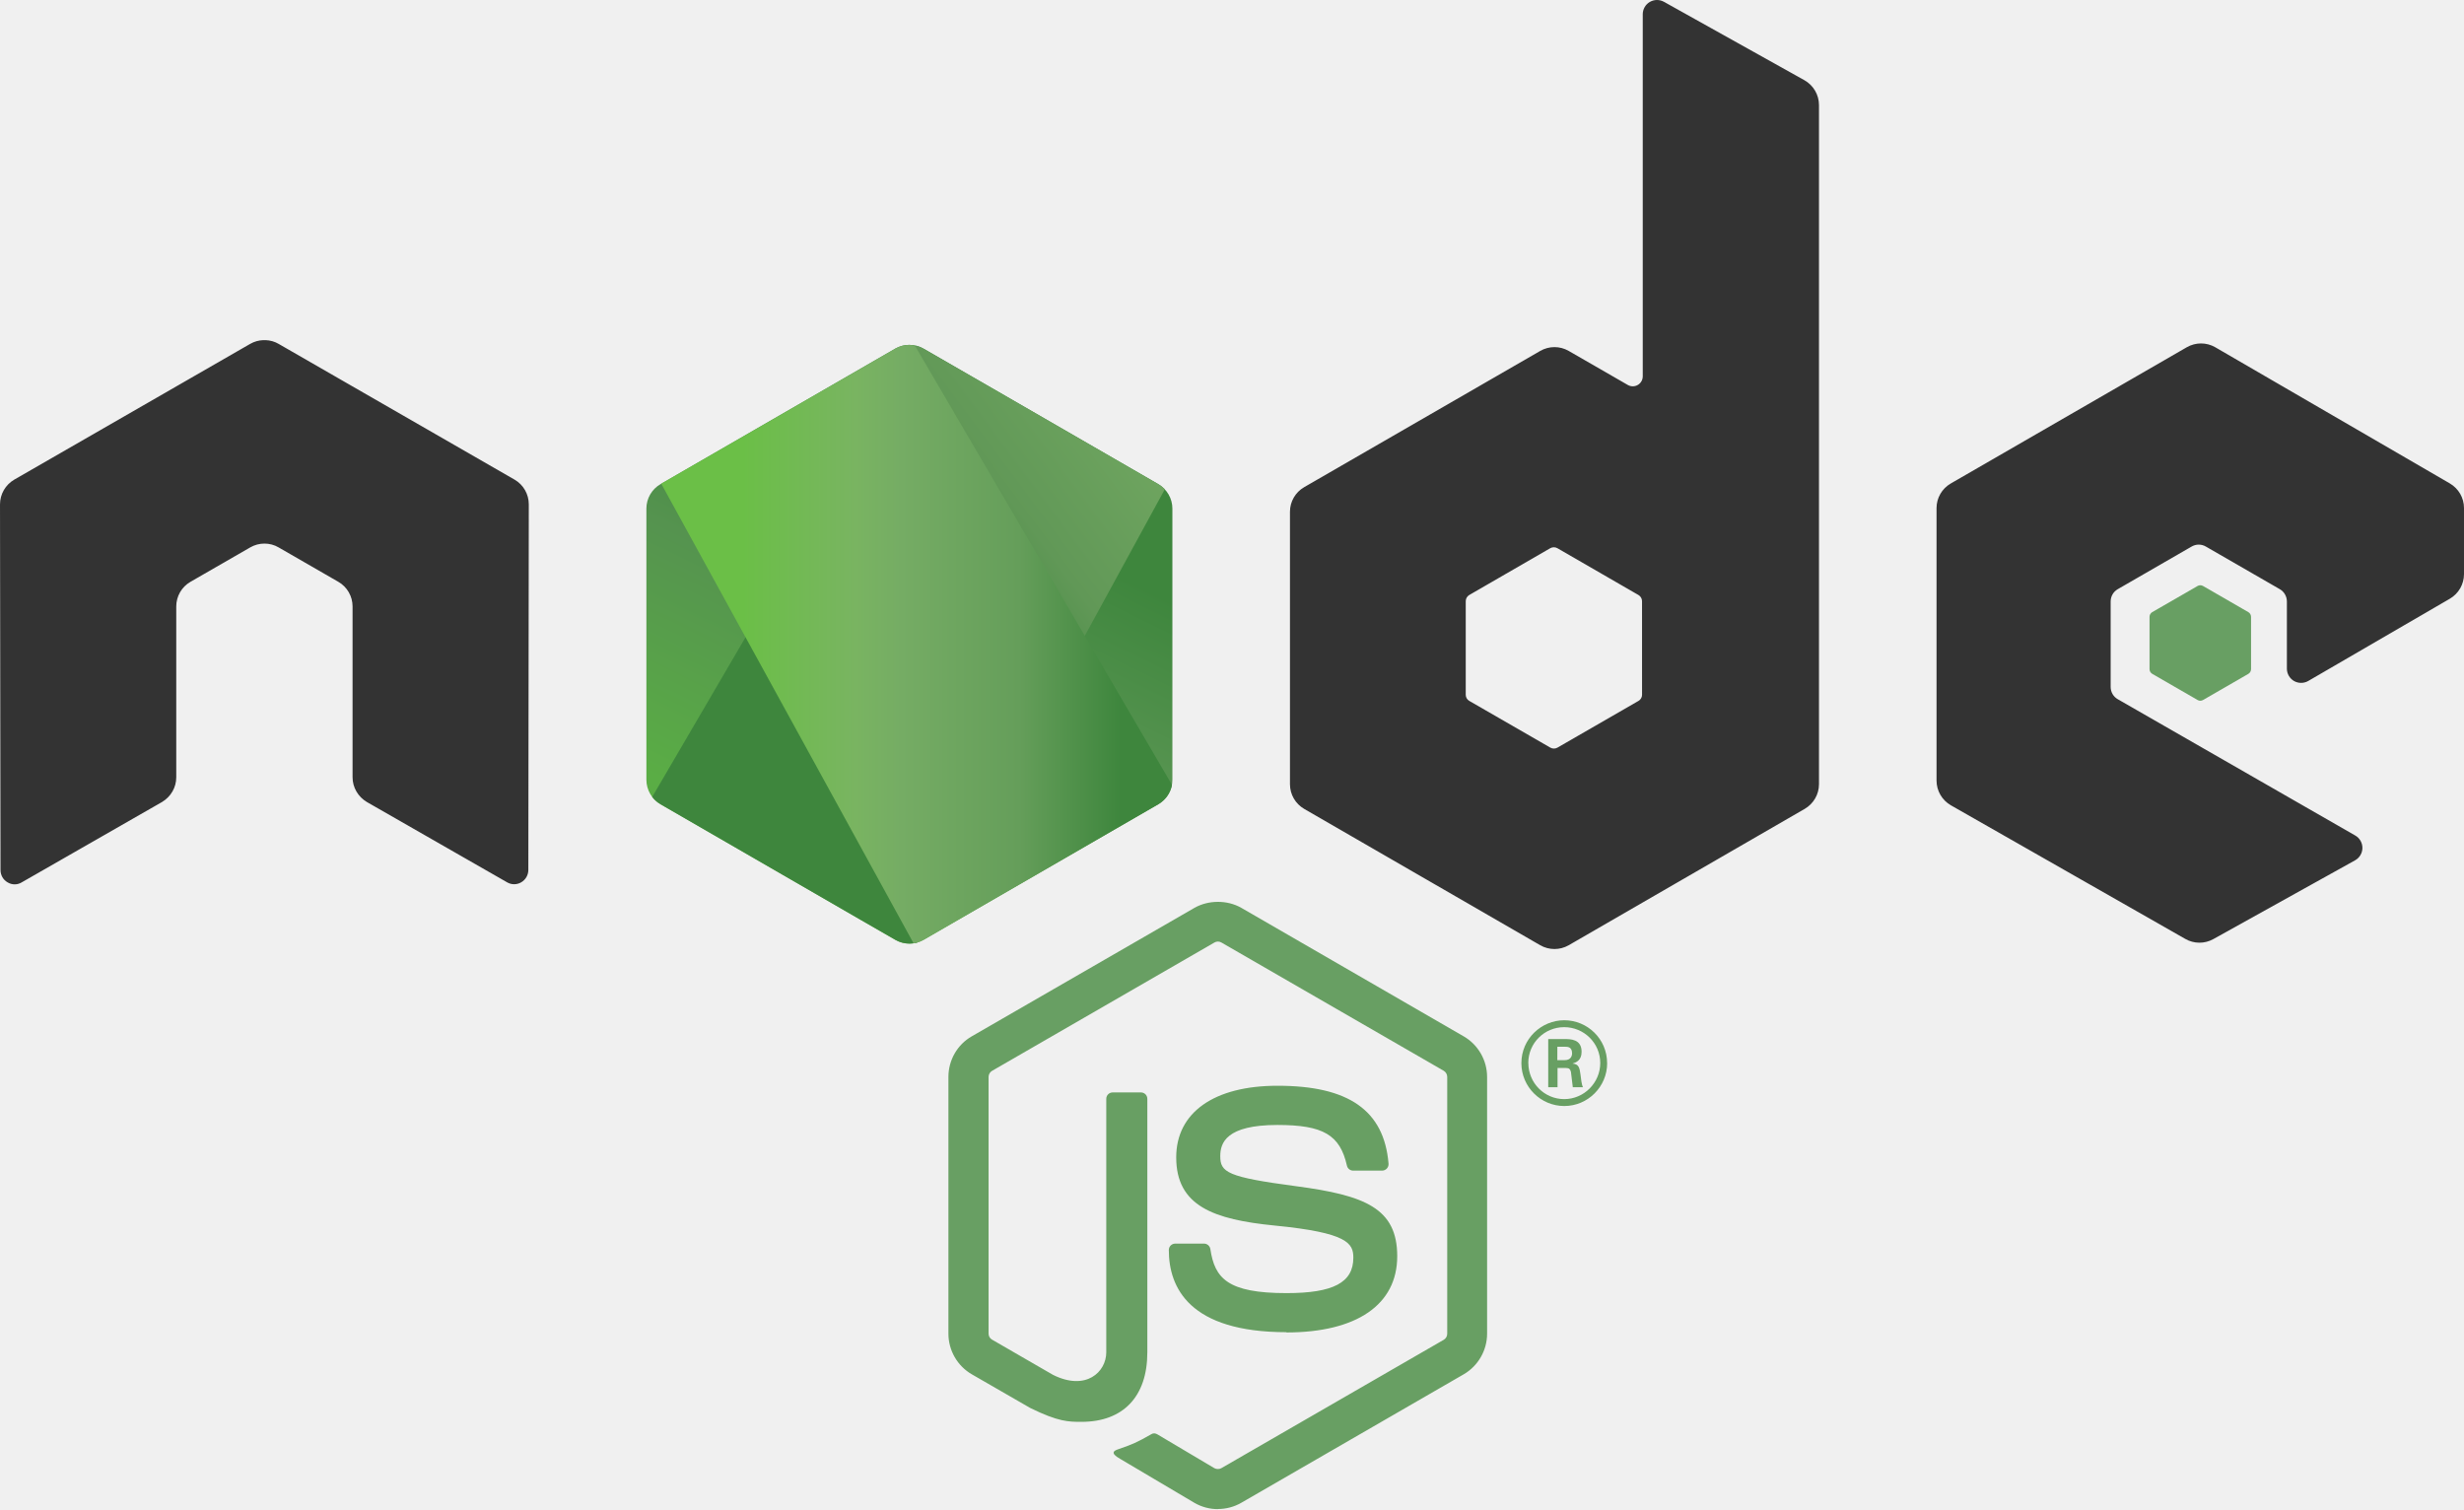
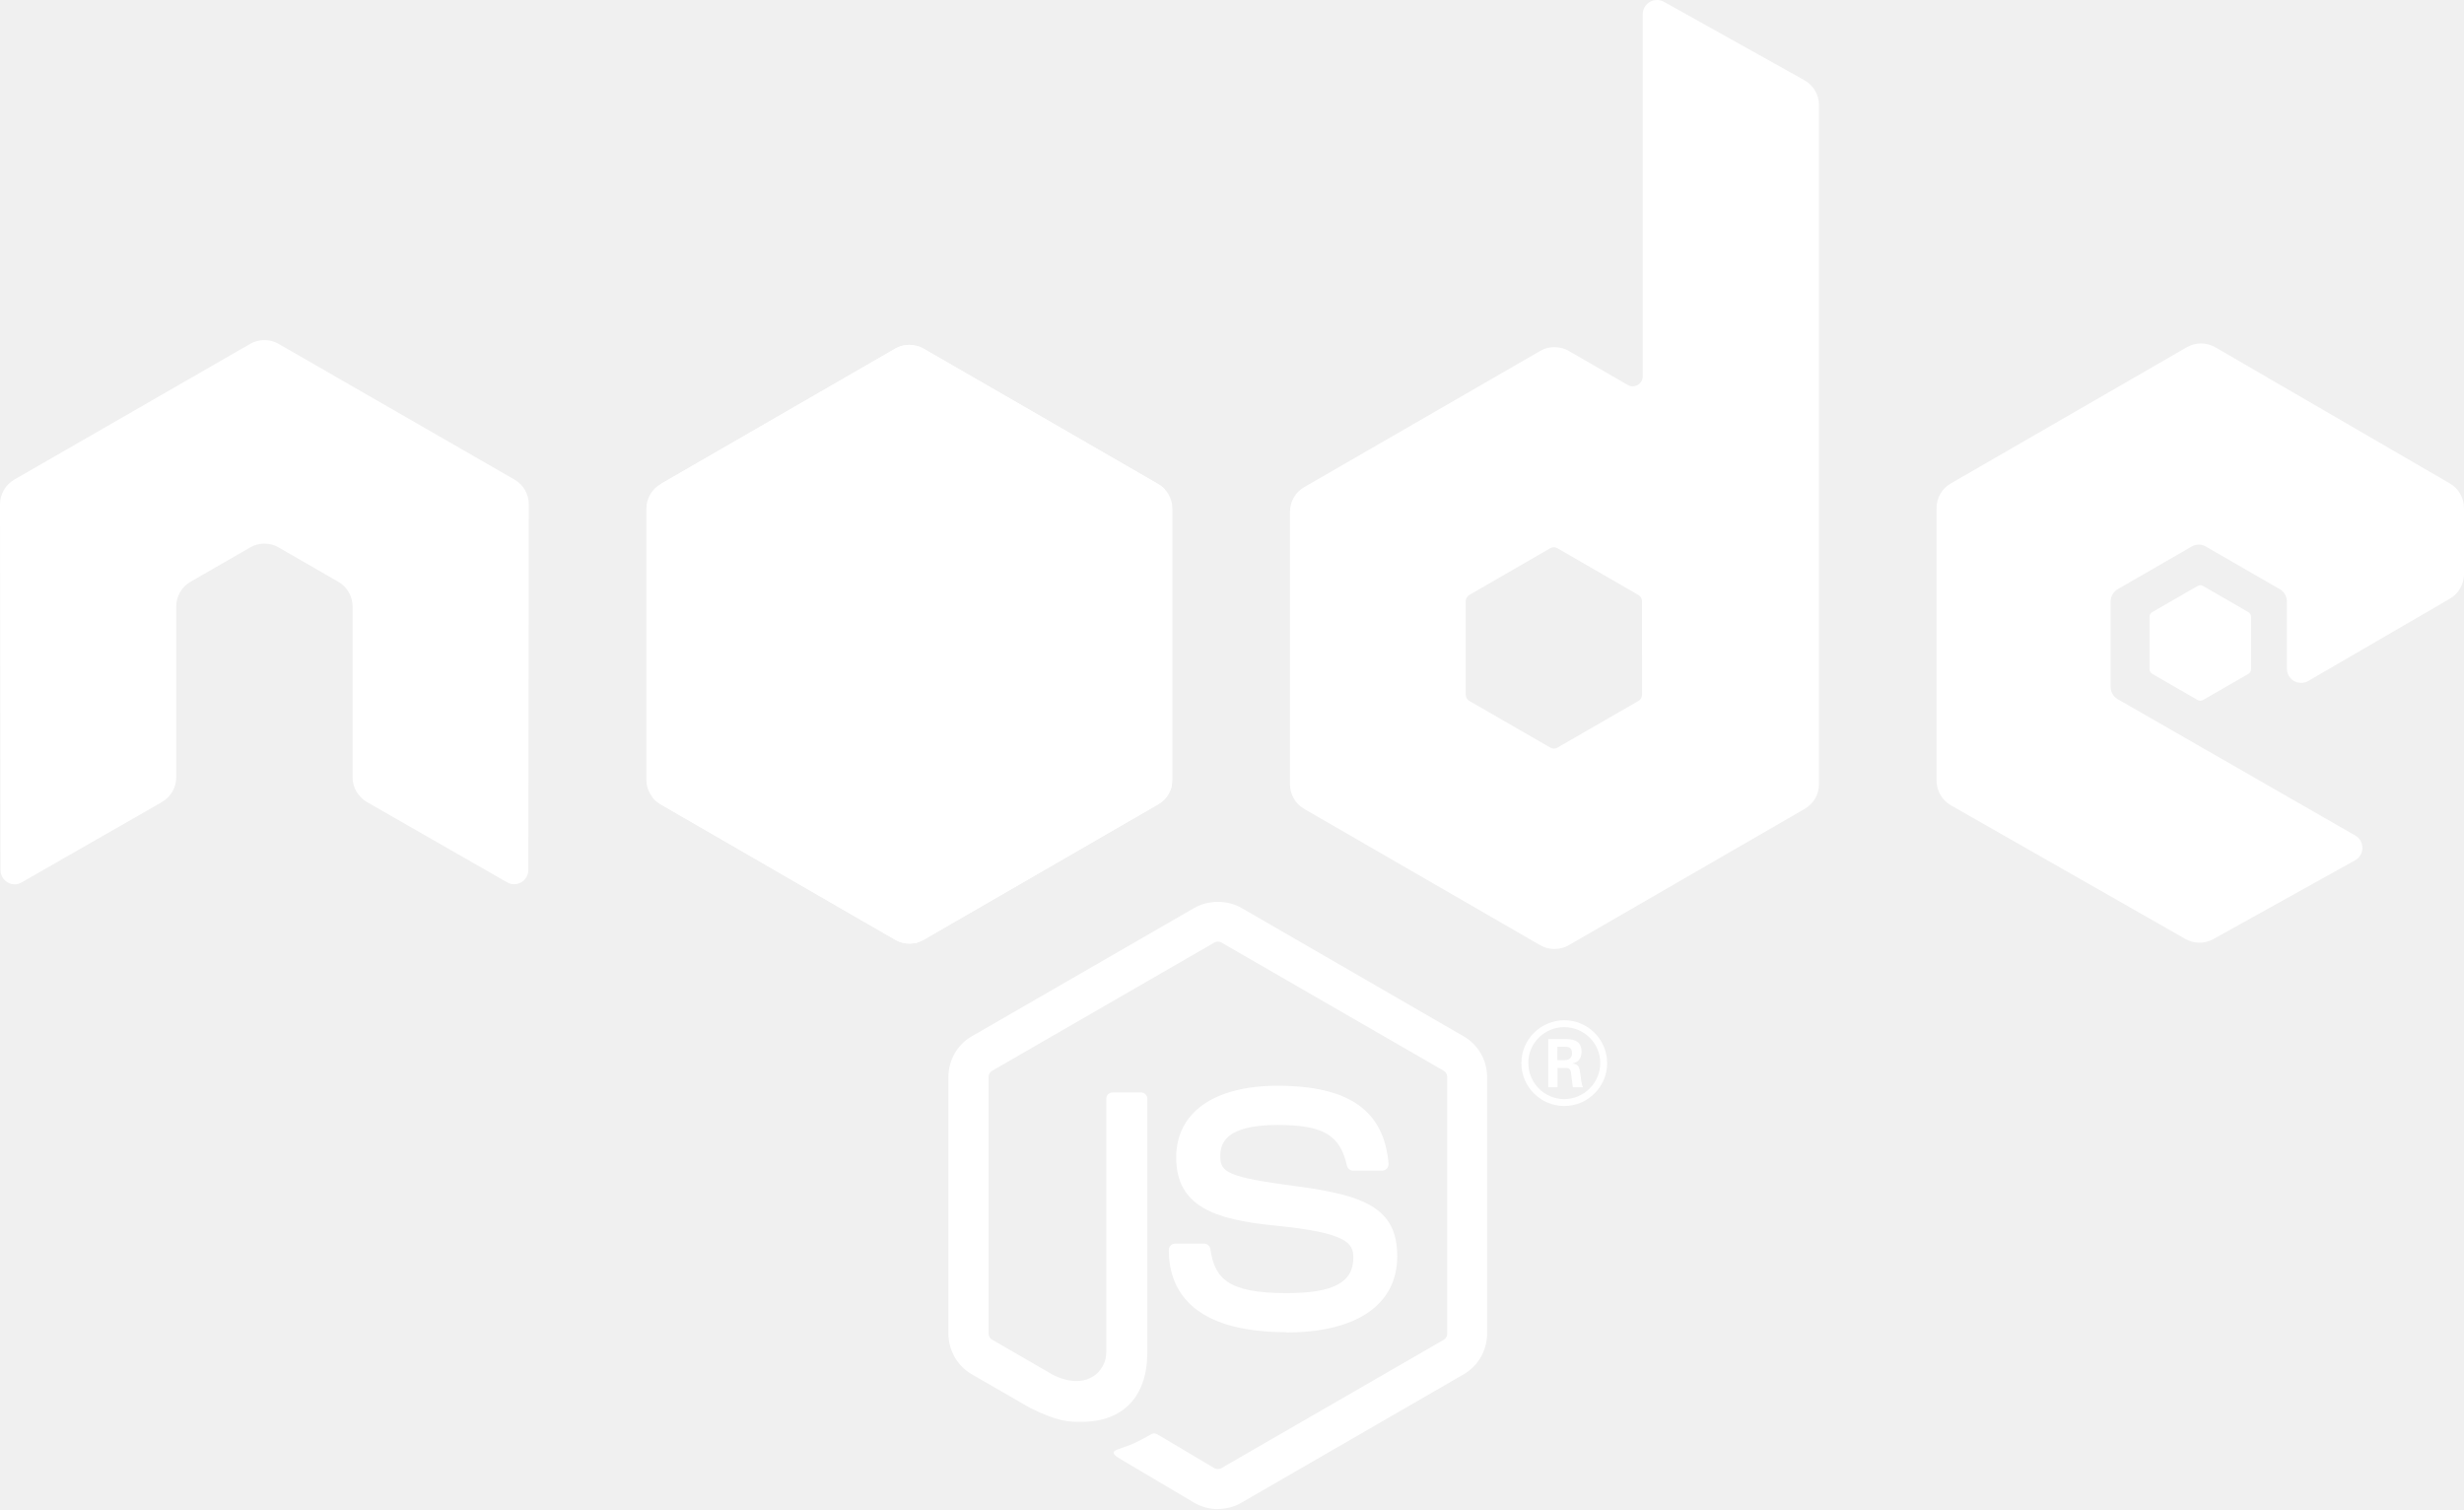
- <svg xmlns="http://www.w3.org/2000/svg" width="589.827" height="361.238" version="1.2" viewBox="0 0 442.37 270.929">
-   <defs>
+ <svg xmlns="http://www.w3.org/2000/svg" width="589.827" height="361.238" version="1.2" viewBox="0 0 442.37 270.929" id="svg58">
+   <defs id="defs36">
    <clipPath id="a">
-       <path d="M239.03 226.605l-42.13 24.317c-1.578.91-2.546 2.59-2.546 4.406v48.668c0 1.817.968 3.496 2.546 4.406l42.133 24.336c1.575.907 3.517.907 5.09 0l42.126-24.336c1.57-.91 2.54-2.59 2.54-4.406v-48.668c0-1.816-.97-3.496-2.55-4.406l-42.12-24.317c-.79-.453-1.67-.68-2.55-.68-.88 0-1.76.227-2.55.68" />
+       <path d="M239.03 226.605l-42.13 24.317c-1.578.91-2.546 2.59-2.546 4.406v48.668c0 1.817.968 3.496 2.546 4.406l42.133 24.336c1.575.907 3.517.907 5.09 0l42.126-24.336c1.57-.91 2.54-2.59 2.54-4.406v-48.668c0-1.816-.97-3.496-2.55-4.406l-42.12-24.317c-.79-.453-1.67-.68-2.55-.68-.88 0-1.76.227-2.55.68" id="path2" />
    </clipPath>
    <linearGradient id="b" x1="-.348" x2="1.251" gradientTransform="rotate(116.114 53.1 202.97) scale(86.48)" gradientUnits="userSpaceOnUse">
-       <stop offset=".3" stop-color="#3E863D" />
-       <stop offset=".5" stop-color="#55934F" />
-       <stop offset=".8" stop-color="#5AAD45" />
+       <stop offset=".3" stop-color="#3E863D" id="stop5" />
+       <stop offset=".5" stop-color="#55934F" id="stop7" />
+       <stop offset=".8" stop-color="#5AAD45" id="stop9" />
    </linearGradient>
    <clipPath id="c">
-       <path d="M195.398 307.086c.403.523.907.976 1.5 1.316l36.14 20.875 6.02 3.46c.9.52 1.926.74 2.934.665.336-.027.672-.09 1-.183l44.434-81.36c-.34-.37-.738-.68-1.184-.94l-27.586-15.93-14.582-8.39c-.414-.24-.863-.41-1.32-.53zm0 0" />
+       <path d="M195.398 307.086c.403.523.907.976 1.5 1.316l36.14 20.875 6.02 3.46c.9.52 1.926.74 2.934.665.336-.027.672-.09 1-.183l44.434-81.36c-.34-.37-.738-.68-1.184-.94l-27.586-15.93-14.582-8.39c-.414-.24-.863-.41-1.32-.53zm0 0" id="path12" />
    </clipPath>
    <linearGradient id="d" x1="-.456" x2=".582" gradientTransform="rotate(-36.46 550.846 -214.337) scale(132.798)" gradientUnits="userSpaceOnUse">
-       <stop offset=".57" stop-color="#3E863D" />
-       <stop offset=".72" stop-color="#619857" />
-       <stop offset="1" stop-color="#76AC64" />
+       <stop offset=".57" stop-color="#3E863D" id="stop15" />
+       <stop offset=".72" stop-color="#619857" id="stop17" />
+       <stop offset="1" stop-color="#76AC64" id="stop19" />
    </linearGradient>
    <clipPath id="e">
-       <path d="M241.066 225.953c-.707.07-1.398.29-2.035.652l-42.01 24.247 45.3 82.51c.63-.09 1.25-.3 1.81-.624l42.13-24.336c1.3-.754 2.19-2.03 2.46-3.476l-46.18-78.89c-.34-.067-.68-.102-1.03-.102-.14 0-.28.007-.42.02" />
+       <path d="M241.066 225.953c-.707.07-1.398.29-2.035.652l-42.01 24.247 45.3 82.51c.63-.09 1.25-.3 1.81-.624l42.13-24.336c1.3-.754 2.19-2.03 2.46-3.476l-46.18-78.89c-.34-.067-.68-.102-1.03-.102-.14 0-.28.007-.42.02" id="path22" />
    </clipPath>
    <linearGradient id="f" x1=".043" x2=".984" gradientTransform="translate(192.862 279.652) scale(97.417)" gradientUnits="userSpaceOnUse">
-       <stop offset=".16" stop-color="#6BBF47" />
-       <stop offset=".38" stop-color="#79B461" />
-       <stop offset=".47" stop-color="#75AC64" />
-       <stop offset=".7" stop-color="#659E5A" />
-       <stop offset=".9" stop-color="#3E863D" />
+       <stop offset=".16" stop-color="#6BBF47" id="stop25" />
+       <stop offset=".38" stop-color="#79B461" id="stop27" />
+       <stop offset=".47" stop-color="#75AC64" id="stop29" />
+       <stop offset=".7" stop-color="#659E5A" id="stop31" />
+       <stop offset=".9" stop-color="#3E863D" id="stop33" />
    </linearGradient>
  </defs>
-   <path fill="#689f63" d="M218.647 270.93c-1.46 0-2.91-.383-4.19-1.12l-13.337-7.896c-1.992-1.114-1.02-1.508-.363-1.735 2.656-.93 3.195-1.14 6.03-2.75.298-.17.688-.11.993.07l10.246 6.08c.37.2.895.2 1.238 0l39.95-23.06c.37-.21.61-.64.61-1.08v-46.1c0-.46-.24-.87-.618-1.1l-39.934-23.04c-.37-.22-.86-.22-1.23 0l-39.926 23.04c-.387.22-.633.65-.633 1.09v46.1c0 .44.24.86.62 1.07l10.94 6.32c5.94 2.97 9.57-.53 9.57-4.05v-45.5c0-.65.51-1.15 1.16-1.15h5.06c.63 0 1.15.5 1.15 1.15v45.52c0 7.92-4.32 12.47-11.83 12.47-2.31 0-4.13 0-9.21-2.5l-10.48-6.04c-2.59-1.5-4.19-4.3-4.19-7.29v-46.1c0-3 1.6-5.8 4.19-7.28l39.99-23.07c2.53-1.43 5.89-1.43 8.4 0l39.94 23.08c2.58 1.49 4.19 4.28 4.19 7.28v46.1c0 2.99-1.61 5.78-4.19 7.28l-39.94 23.07c-1.28.74-2.73 1.12-4.21 1.12" />
-   <path fill="#689f63" d="M230.987 239.164c-17.48 0-21.145-8.024-21.145-14.754 0-.64.516-1.15 1.157-1.15h5.16c.57 0 1.05.415 1.14.978.78 5.258 3.1 7.91 13.67 7.91 8.42 0 12-1.902 12-6.367 0-2.57-1.02-4.48-14.1-5.76-10.94-1.08-17.7-3.49-17.7-12.24 0-8.06 6.8-12.86 18.19-12.86 12.79 0 19.13 4.44 19.93 13.98.03.33-.09.65-.31.89-.22.23-.53.37-.85.37h-5.19c-.54 0-1.01-.38-1.12-.9-1.25-5.53-4.27-7.3-12.48-7.3-9.19 0-10.26 3.2-10.26 5.6 0 2.91 1.26 3.76 13.66 5.4 12.28 1.63 18.11 3.93 18.11 12.56 0 8.7-7.26 13.69-19.92 13.69m48.66-48.89h1.34c1.1 0 1.31-.77 1.31-1.22 0-1.18-.81-1.18-1.26-1.18h-1.38zm-1.63-3.78h2.97c1.02 0 3.02 0 3.02 2.28 0 1.59-1.02 1.92-1.63 2.12 1.19.08 1.27.86 1.43 1.96.08.69.21 1.88.45 2.28h-1.83c-.05-.4-.33-2.6-.33-2.72-.12-.49-.29-.73-.9-.73h-1.51v3.46h-1.67zm-3.57 4.3c0 3.58 2.89 6.48 6.44 6.48 3.58 0 6.47-2.96 6.47-6.48 0-3.59-2.93-6.44-6.48-6.44-3.5 0-6.44 2.81-6.44 6.43m14.16.03c0 4.24-3.47 7.7-7.7 7.7-4.2 0-7.7-3.42-7.7-7.7 0-4.36 3.58-7.7 7.7-7.7 4.15 0 7.69 3.35 7.69 7.7" />
-   <path fill="#333" fill-rule="evenodd" d="M94.936 90.55c0-1.84-.97-3.53-2.558-4.445l-42.356-24.37c-.715-.42-1.516-.64-2.328-.67h-.438c-.812.03-1.613.25-2.34.67L2.562 86.105C.984 87.025 0 88.715 0 90.555l.093 65.64c0 .91.47 1.76 1.27 2.21.78.48 1.76.48 2.54 0l25.18-14.42c1.59-.946 2.56-2.618 2.56-4.44V108.88c0-1.83.97-3.52 2.555-4.43l10.72-6.174c.796-.46 1.67-.688 2.56-.688.876 0 1.77.226 2.544.687l10.715 6.172c1.586.91 2.56 2.6 2.56 4.43v30.663c0 1.82.983 3.5 2.565 4.44l25.164 14.41c.79.47 1.773.47 2.56 0 .776-.45 1.268-1.3 1.268-2.21zm199.868 34.176c0 .457-.243.88-.64 1.106l-14.548 8.386c-.395.227-.883.227-1.277 0l-14.55-8.386c-.4-.227-.64-.65-.64-1.106V107.93c0-.458.24-.88.63-1.11l14.54-8.4c.4-.23.89-.23 1.29 0l14.55 8.4c.4.23.64.652.64 1.11zM298.734.324c-.794-.442-1.76-.43-2.544.027-.78.46-1.262 1.3-1.262 2.21v65c0 .64-.34 1.23-.894 1.55-.55.32-1.235.32-1.79 0L281.634 63c-1.58-.914-3.526-.914-5.112 0l-42.37 24.453c-1.583.91-2.56 2.6-2.56 4.42v48.92c0 1.83.977 3.51 2.56 4.43l42.37 24.47c1.582.91 3.53.91 5.117 0l42.37-24.48c1.58-.92 2.56-2.6 2.56-4.43V18.863c0-1.856-1.01-3.563-2.63-4.47zm141.093 107.164c1.574-.914 2.543-2.602 2.543-4.422V91.21c0-1.824-.97-3.507-2.547-4.425l-42.1-24.44c-1.59-.92-3.54-.92-5.13 0l-42.36 24.45c-1.59.92-2.56 2.6-2.56 4.43v48.9c0 1.84.99 3.54 2.58 4.45l42.09 23.99c1.55.89 3.45.9 5.02.03l25.46-14.15c.8-.45 1.31-1.3 1.31-2.22 0-.92-.49-1.78-1.29-2.23l-42.62-24.46c-.8-.45-1.29-1.3-1.29-2.21v-15.34c0-.916.48-1.76 1.28-2.216l13.26-7.65c.79-.46 1.76-.46 2.55 0l13.27 7.65c.79.45 1.28 1.3 1.28 2.21v12.06c0 .91.49 1.76 1.28 2.22.79.45 1.77.45 2.56-.01zm0 0" />
-   <path fill="#689f63" fill-rule="evenodd" d="M394.538 105.2c.3-.177.676-.177.98 0l8.13 4.69c.304.176.49.5.49.85v9.39c0 .35-.186.674-.49.85l-8.13 4.69c-.304.177-.68.177-.98 0l-8.125-4.69c-.31-.176-.5-.5-.5-.85v-9.39c0-.35.18-.674.49-.85zm0 0" />
-   <g clip-path="url(#a)" transform="translate(-78.306 -164.016)">
-     <path fill="url(#b)" d="M331.363 246.793l-118.715-58.19-60.87 124.174L270.49 370.97zm0 0" />
+   <path fill="#689f63" d="M218.647 270.93c-1.46 0-2.91-.383-4.19-1.12l-13.337-7.896c-1.992-1.114-1.02-1.508-.363-1.735 2.656-.93 3.195-1.14 6.03-2.75.298-.17.688-.11.993.07l10.246 6.08c.37.2.895.2 1.238 0l39.95-23.06c.37-.21.61-.64.61-1.08v-46.1c0-.46-.24-.87-.618-1.1l-39.934-23.04c-.37-.22-.86-.22-1.23 0l-39.926 23.04c-.387.22-.633.65-.633 1.09v46.1c0 .44.24.86.62 1.07l10.94 6.32c5.94 2.97 9.57-.53 9.57-4.05v-45.5c0-.65.51-1.15 1.16-1.15h5.06c.63 0 1.15.5 1.15 1.15v45.52c0 7.92-4.32 12.47-11.83 12.47-2.31 0-4.13 0-9.21-2.5l-10.48-6.04c-2.59-1.5-4.19-4.3-4.19-7.29v-46.1c0-3 1.6-5.8 4.19-7.28l39.99-23.07c2.53-1.43 5.89-1.43 8.4 0l39.94 23.08c2.58 1.49 4.19 4.28 4.19 7.28v46.1c0 2.99-1.61 5.78-4.19 7.28l-39.94 23.07c-1.28.74-2.73 1.12-4.21 1.12" id="path38" style="fill:#ffffff" />
+   <path fill="#689f63" d="M230.987 239.164c-17.48 0-21.145-8.024-21.145-14.754 0-.64.516-1.15 1.157-1.15h5.16c.57 0 1.05.415 1.14.978.78 5.258 3.1 7.91 13.67 7.91 8.42 0 12-1.902 12-6.367 0-2.57-1.02-4.48-14.1-5.76-10.94-1.08-17.7-3.49-17.7-12.24 0-8.06 6.8-12.86 18.19-12.86 12.79 0 19.13 4.44 19.93 13.98.03.33-.09.65-.31.89-.22.23-.53.37-.85.37h-5.19c-.54 0-1.01-.38-1.12-.9-1.25-5.53-4.27-7.3-12.48-7.3-9.19 0-10.26 3.2-10.26 5.6 0 2.91 1.26 3.76 13.66 5.4 12.28 1.63 18.11 3.93 18.11 12.56 0 8.7-7.26 13.69-19.92 13.69m48.66-48.89h1.34c1.1 0 1.31-.77 1.31-1.22 0-1.18-.81-1.18-1.26-1.18h-1.38zm-1.63-3.78h2.97c1.02 0 3.02 0 3.02 2.28 0 1.59-1.02 1.92-1.63 2.12 1.19.08 1.27.86 1.43 1.96.08.69.21 1.88.45 2.28h-1.83c-.05-.4-.33-2.6-.33-2.72-.12-.49-.29-.73-.9-.73h-1.51v3.46h-1.67zm-3.57 4.3c0 3.58 2.89 6.48 6.44 6.48 3.58 0 6.47-2.96 6.47-6.48 0-3.59-2.93-6.44-6.48-6.44-3.5 0-6.44 2.81-6.44 6.43m14.16.03c0 4.24-3.47 7.7-7.7 7.7-4.2 0-7.7-3.42-7.7-7.7 0-4.36 3.58-7.7 7.7-7.7 4.15 0 7.69 3.35 7.69 7.7" id="path40" style="fill:#ffffff" />
+   <path fill="#333" fill-rule="evenodd" d="M94.936 90.55c0-1.84-.97-3.53-2.558-4.445l-42.356-24.37c-.715-.42-1.516-.64-2.328-.67h-.438c-.812.03-1.613.25-2.34.67L2.562 86.105C.984 87.025 0 88.715 0 90.555l.093 65.64c0 .91.47 1.76 1.27 2.21.78.48 1.76.48 2.54 0l25.18-14.42c1.59-.946 2.56-2.618 2.56-4.44V108.88c0-1.83.97-3.52 2.555-4.43l10.72-6.174c.796-.46 1.67-.688 2.56-.688.876 0 1.77.226 2.544.687l10.715 6.172c1.586.91 2.56 2.6 2.56 4.43v30.663c0 1.82.983 3.5 2.565 4.44l25.164 14.41c.79.47 1.773.47 2.56 0 .776-.45 1.268-1.3 1.268-2.21zm199.868 34.176c0 .457-.243.88-.64 1.106l-14.548 8.386c-.395.227-.883.227-1.277 0l-14.55-8.386c-.4-.227-.64-.65-.64-1.106V107.93c0-.458.24-.88.63-1.11l14.54-8.4c.4-.23.89-.23 1.29 0l14.55 8.4c.4.23.64.652.64 1.11zM298.734.324c-.794-.442-1.76-.43-2.544.027-.78.46-1.262 1.3-1.262 2.21v65c0 .64-.34 1.23-.894 1.55-.55.32-1.235.32-1.79 0L281.634 63c-1.58-.914-3.526-.914-5.112 0l-42.37 24.453c-1.583.91-2.56 2.6-2.56 4.42v48.92c0 1.83.977 3.51 2.56 4.43l42.37 24.47c1.582.91 3.53.91 5.117 0l42.37-24.48c1.58-.92 2.56-2.6 2.56-4.43V18.863c0-1.856-1.01-3.563-2.63-4.47zm141.093 107.164c1.574-.914 2.543-2.602 2.543-4.422V91.21c0-1.824-.97-3.507-2.547-4.425l-42.1-24.44c-1.59-.92-3.54-.92-5.13 0l-42.36 24.45c-1.59.92-2.56 2.6-2.56 4.43v48.9c0 1.84.99 3.54 2.58 4.45l42.09 23.99c1.55.89 3.45.9 5.02.03l25.46-14.15c.8-.45 1.31-1.3 1.31-2.22 0-.92-.49-1.78-1.29-2.23l-42.62-24.46c-.8-.45-1.29-1.3-1.29-2.21v-15.34c0-.916.48-1.76 1.28-2.216l13.26-7.65c.79-.46 1.76-.46 2.55 0l13.27 7.65c.79.45 1.28 1.3 1.28 2.21v12.06c0 .91.49 1.76 1.28 2.22.79.45 1.77.45 2.56-.01zm0 0" id="path42" style="fill:#ffffff" />
+   <path fill="#689f63" fill-rule="evenodd" d="M394.538 105.2c.3-.177.676-.177.98 0l8.13 4.69c.304.176.49.5.49.85v9.39c0 .35-.186.674-.49.85l-8.13 4.69c-.304.177-.68.177-.98 0l-8.125-4.69c-.31-.176-.5-.5-.5-.85v-9.39c0-.35.18-.674.49-.85zm0 0" id="path44" style="fill:#ffffff" />
+   <g clip-path="url(#a)" transform="translate(-78.306 -164.016)" id="g48" style="fill:#ffffff">
+     <path fill="url(#b)" d="M331.363 246.793l-118.715-58.19-60.87 124.174L270.49 370.97zm0 0" id="path46" style="fill:#ffffff" />
  </g>
-   <g clip-path="url(#c)" transform="translate(-78.306 -164.016)">
-     <path fill="url(#d)" d="M144.07 264.004l83.825 113.453 110.86-81.906-83.83-113.45zm0 0" />
+   <g clip-path="url(#c)" transform="translate(-78.306 -164.016)" id="g52" style="fill:#ffffff">
+     <path fill="url(#d)" d="M144.07 264.004l83.825 113.453 110.86-81.906-83.83-113.45zm0 0" id="path50" style="fill:#ffffff" />
  </g>
-   <g clip-path="url(#e)" transform="translate(-78.306 -164.016)">
-     <path fill="url(#f)" d="M197.02 225.934v107.43h91.683v-107.43zm0 0" />
+   <g clip-path="url(#e)" transform="translate(-78.306 -164.016)" id="g56" style="fill:#ffffff">
+     <path fill="url(#f)" d="M197.02 225.934v107.43h91.683v-107.43zm0 0" id="path54" style="fill:#ffffff" />
  </g>
</svg>
